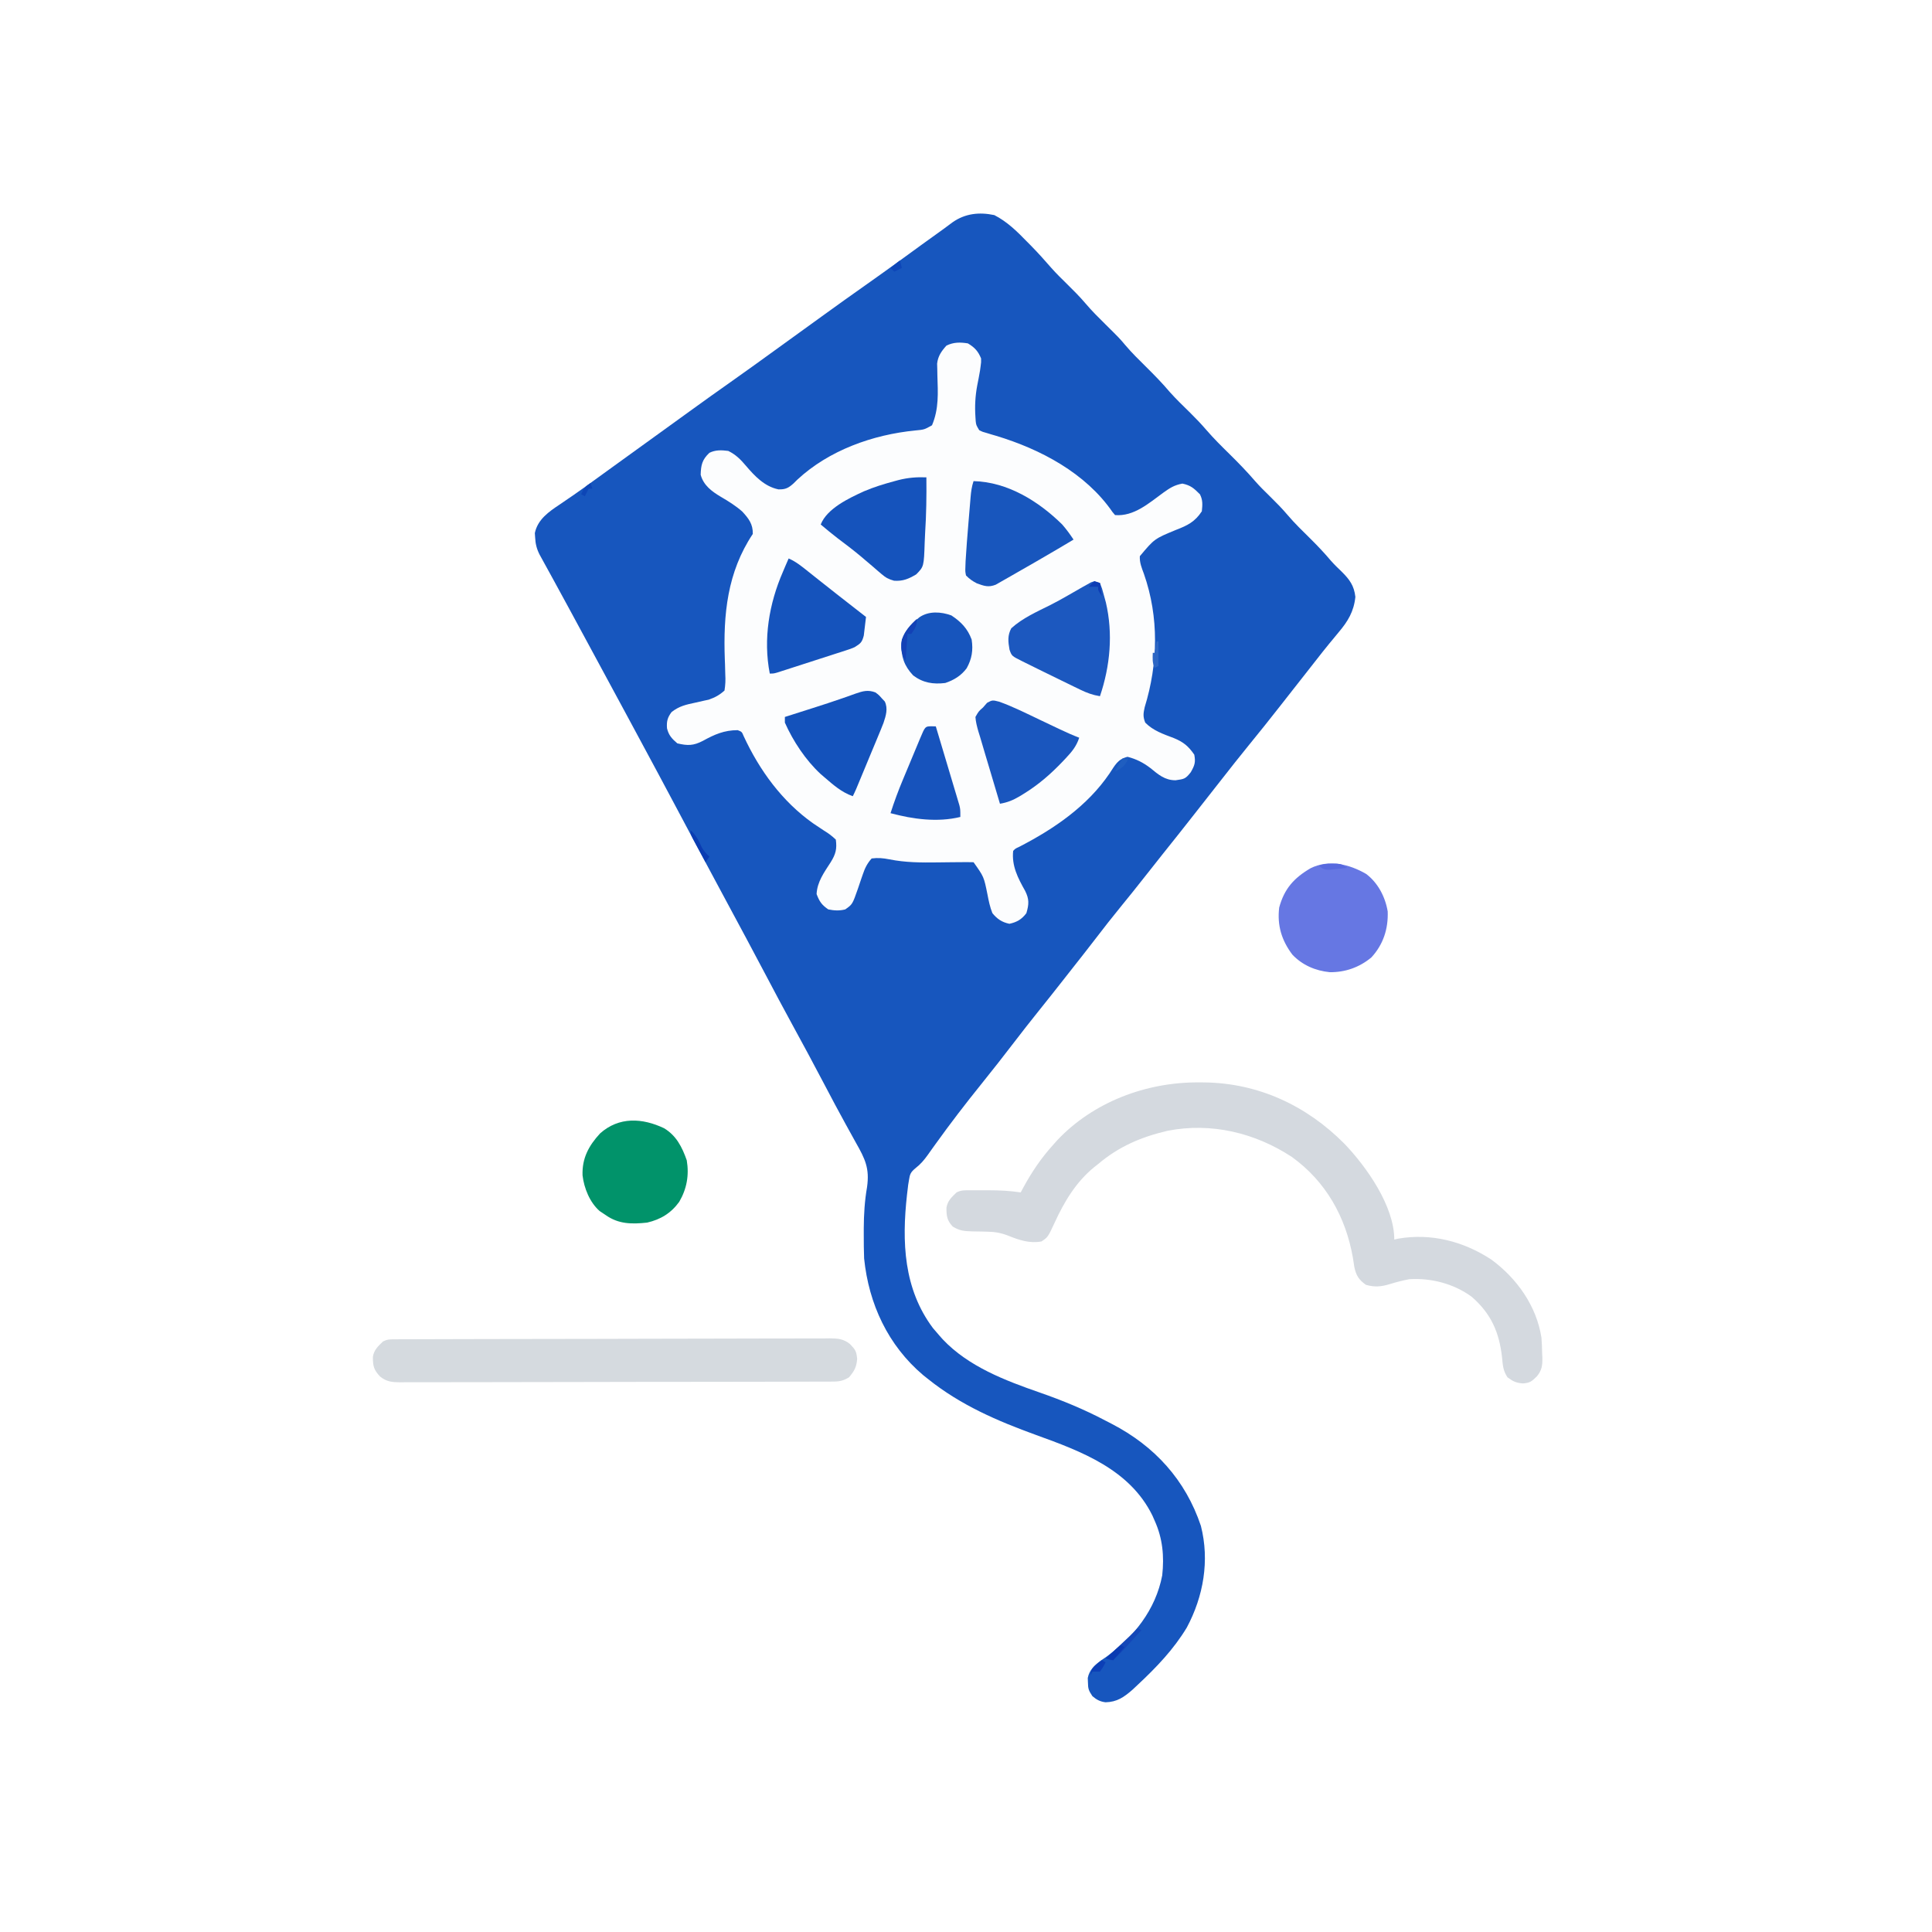
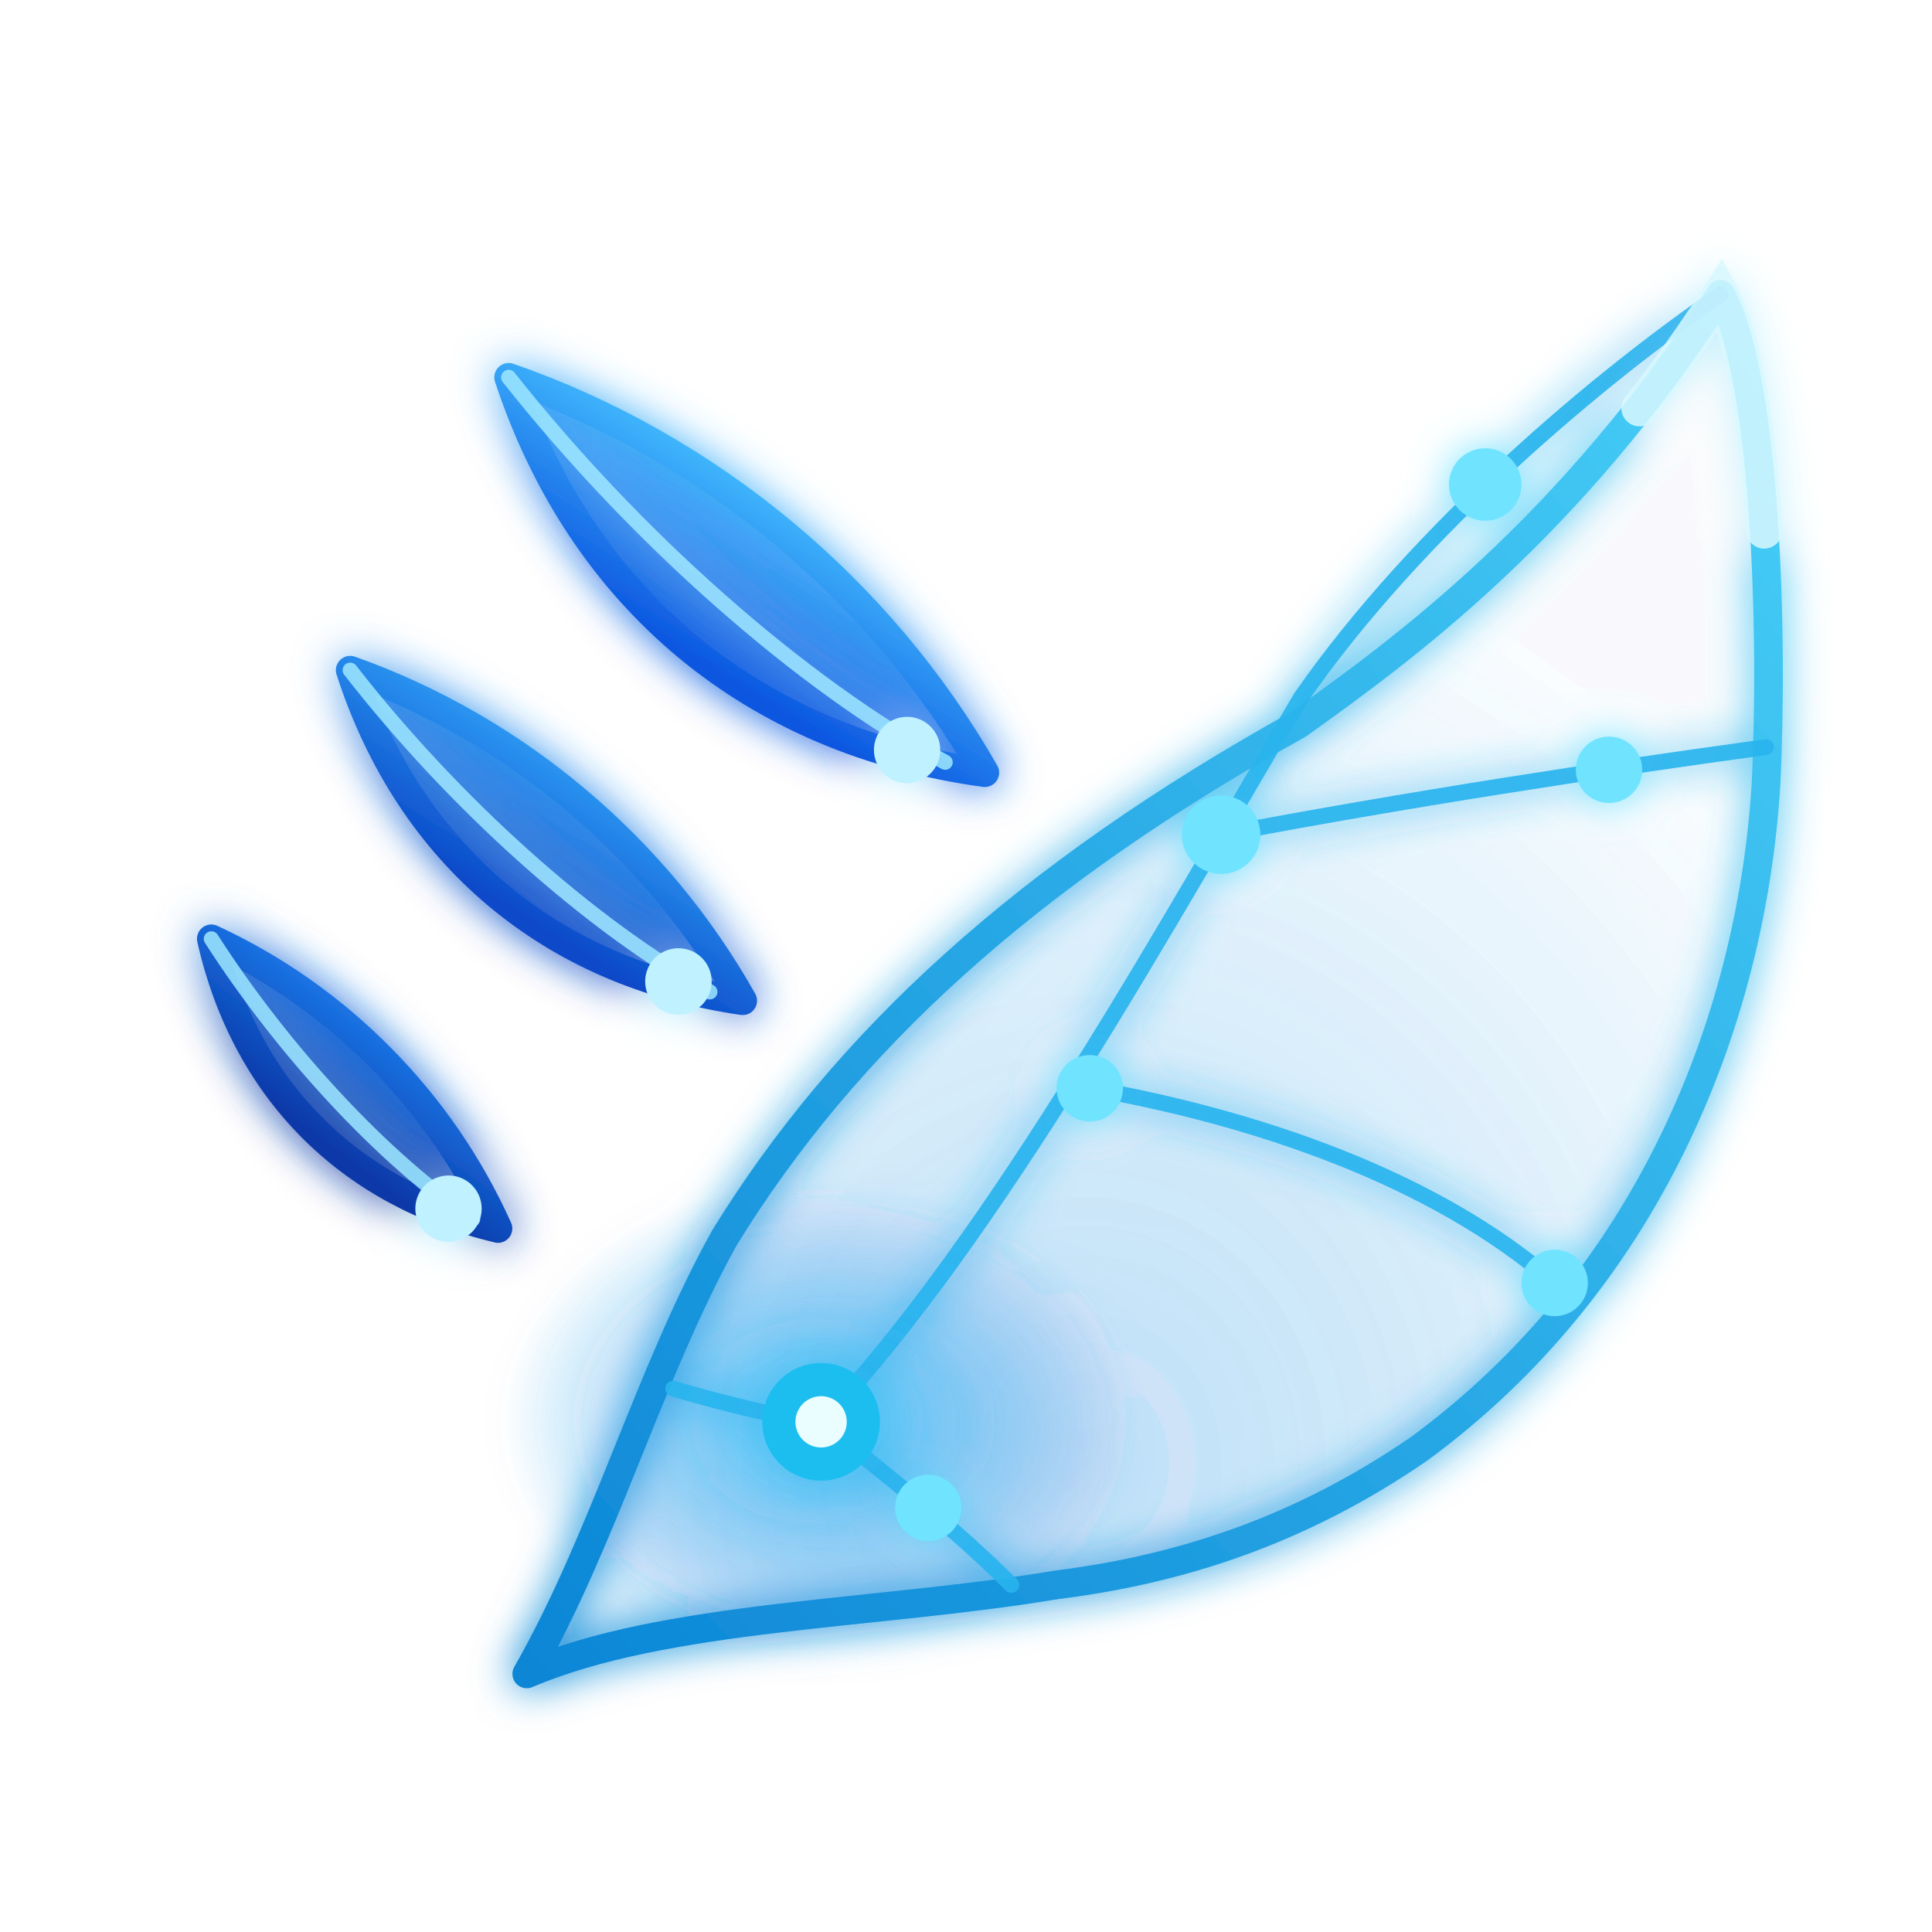
- <svg xmlns="http://www.w3.org/2000/svg" version="1.1" width="1024" height="1024">
-   <path d="M0 0 C6.703 3.414 11.937 8.524 17.125 13.875 C18.121 14.879 18.121 14.879 19.137 15.902 C23.017 19.844 26.696 23.915 30.312 28.098 C32.914 31.03 35.697 33.762 38.5 36.5 C41.93 39.888 45.323 43.252 48.438 46.938 C51.746 50.843 55.365 54.403 59 58 C66.357 65.281 66.357 65.281 69.438 68.938 C72.89 73.026 76.701 76.737 80.5 80.5 C84.865 84.823 89.106 89.147 93.066 93.848 C96.467 97.633 100.129 101.168 103.764 104.727 C106.772 107.691 109.651 110.704 112.406 113.906 C116.223 118.328 120.335 122.409 124.5 126.5 C129.32 131.234 133.959 136.021 138.365 141.143 C140.785 143.892 143.378 146.444 146 149 C149.245 152.201 152.43 155.391 155.375 158.875 C159.273 163.465 163.596 167.621 167.873 171.854 C171.554 175.51 175.071 179.232 178.414 183.203 C180.259 185.293 182.24 187.195 184.25 189.125 C188.354 193.206 190.721 196.493 191.375 202.375 C190.573 210.123 187.407 215.347 182.5 221.125 C181.417 222.438 180.335 223.752 179.254 225.066 C178.709 225.723 178.164 226.379 177.602 227.055 C175.162 230.017 172.799 233.037 170.438 236.062 C169.53 237.22 168.623 238.378 167.715 239.535 C167.267 240.106 166.82 240.678 166.359 241.266 C163.617 244.765 160.868 248.26 158.12 251.755 C155.85 254.643 153.582 257.534 151.32 260.43 C145.902 267.36 140.401 274.217 134.841 281.034 C129.934 287.059 125.125 293.158 120.343 299.282 C118.068 302.193 115.783 305.096 113.5 308 C110.759 311.487 108.02 314.974 105.285 318.465 C100.054 325.139 94.785 331.782 89.479 338.396 C86.145 342.555 82.845 346.739 79.562 350.938 C75.581 356.029 71.527 361.057 67.438 366.062 C62.674 371.898 58.027 377.805 53.457 383.793 C49.491 388.986 45.431 394.106 41.387 399.238 C40.016 400.98 38.648 402.724 37.281 404.469 C32.534 410.528 27.757 416.561 22.938 422.562 C18.801 427.716 14.73 432.913 10.714 438.161 C4.919 445.729 -0.959 453.235 -6.941 460.656 C-15.25 470.964 -23.306 481.444 -31.023 492.203 C-31.513 492.882 -32.003 493.562 -32.508 494.262 C-33.431 495.546 -34.349 496.835 -35.26 498.129 C-37.235 500.875 -39.06 503.046 -41.738 505.133 C-44.366 507.302 -44.754 508.314 -45.25 511.625 C-45.379 512.401 -45.508 513.177 -45.641 513.977 C-45.759 514.974 -45.878 515.972 -46 517 C-46.085 517.702 -46.169 518.403 -46.257 519.126 C-49.054 544.216 -48.11 569.1 -32.5 589.938 C-31.355 591.31 -30.19 592.666 -29 594 C-28.457 594.612 -27.915 595.225 -27.355 595.855 C-13.769 610.269 5.764 617.709 24.062 624.062 C36.188 628.29 47.642 632.993 59 639 C60.053 639.543 61.107 640.085 62.192 640.644 C84.998 652.445 101.356 670.434 109.5 694.75 C114.184 713.111 110.876 732.117 102.027 748.637 C95.021 760.26 85.874 769.773 76 779 C75.076 779.866 74.151 780.732 73.199 781.625 C68.699 785.544 65.073 788.085 58.977 788.246 C56.039 787.88 54.242 786.902 52 785 C49.968 781.953 49.684 781.106 49.625 777.625 C49.597 776.875 49.568 776.125 49.539 775.352 C50.368 771.123 53.084 768.703 56.41 766.148 C57.723 765.271 57.723 765.271 59.062 764.375 C73.97 753.767 85.49 739.244 89 721 C90.109 710.828 89.24 701.383 85 692 C84.599 691.09 84.198 690.18 83.785 689.242 C71.787 664.829 46.23 655.281 22.188 646.587 C1.705 639.171 -17.867 630.73 -35 617 C-35.884 616.297 -36.769 615.595 -37.68 614.871 C-56.303 599.12 -66.541 577.136 -69 553 C-69.162 548.832 -69.19 544.67 -69.188 540.5 C-69.188 539.343 -69.189 538.186 -69.189 536.995 C-69.144 529.567 -68.714 522.473 -67.438 515.148 C-66.057 505.212 -68.445 500.304 -73.375 491.625 C-74.051 490.407 -74.724 489.187 -75.396 487.966 C-76.464 486.025 -77.534 484.084 -78.61 482.147 C-82.525 475.093 -86.279 467.957 -90.034 460.818 C-95.732 449.988 -101.495 439.199 -107.388 428.474 C-111.969 420.111 -116.422 411.682 -120.875 403.25 C-127.946 389.861 -135.088 376.513 -142.28 363.189 C-150.767 347.45 -159.181 331.671 -167.562 315.875 C-174.424 302.944 -181.34 290.043 -188.294 277.162 C-190.631 272.83 -192.963 268.496 -195.294 264.161 C-201.97 251.754 -208.671 239.362 -215.387 226.977 C-217.019 223.964 -218.651 220.951 -220.281 217.938 C-220.824 216.934 -221.367 215.931 -221.927 214.898 C-223.008 212.9 -224.088 210.903 -225.169 208.905 C-227.916 203.832 -230.674 198.765 -233.449 193.707 C-234.003 192.696 -234.558 191.685 -235.129 190.643 C-236.186 188.716 -237.245 186.79 -238.307 184.865 C-238.778 184.006 -239.249 183.147 -239.734 182.262 C-240.149 181.509 -240.564 180.755 -240.991 179.979 C-242.563 176.895 -243.219 174.174 -243.375 170.75 C-243.424 170.023 -243.473 169.296 -243.523 168.547 C-242.04 161.331 -236.116 157.221 -230.312 153.375 C-228.786 152.331 -227.26 151.285 -225.734 150.238 C-224.951 149.705 -224.168 149.173 -223.361 148.624 C-219.548 146.002 -215.806 143.283 -212.062 140.562 C-210.553 139.47 -209.044 138.377 -207.535 137.285 C-206.412 136.471 -206.412 136.471 -205.266 135.641 C-201.514 132.924 -197.757 130.212 -194 127.5 C-192.5 126.417 -191 125.333 -189.5 124.25 C-186.5 122.083 -183.5 119.917 -180.5 117.75 C-179.757 117.214 -179.015 116.677 -178.25 116.125 C-176.751 115.042 -175.251 113.96 -173.752 112.877 C-169.988 110.159 -166.225 107.439 -162.465 104.715 C-154.476 98.93 -146.459 93.192 -138.392 87.517 C-130.971 82.289 -123.617 76.967 -116.266 71.641 C-111.765 68.382 -107.258 65.13 -102.752 61.877 C-98.988 59.159 -95.225 56.439 -91.465 53.715 C-83.476 47.93 -75.459 42.192 -67.392 36.517 C-62.257 32.9 -57.152 29.243 -52.062 25.562 C-51.322 25.027 -50.581 24.492 -49.818 23.941 C-45.943 21.138 -42.075 18.325 -38.215 15.5 C-34.459 12.754 -30.681 10.041 -26.884 7.351 C-25.295 6.211 -23.732 5.035 -22.176 3.852 C-15.457 -0.879 -8.008 -1.675 0 0 Z " fill="#1756BE" transform="translate(527,114)" />
-   <path d="M0 0 C3.598 2.144 5.443 4.153 7 8 C7.047 9.973 7.047 9.973 6.75 12.062 C6.643 12.85 6.536 13.638 6.426 14.449 C5.983 17.103 5.462 19.736 4.938 22.375 C3.895 27.973 3.621 33.32 4 39 C4.045 39.706 4.09 40.413 4.137 41.141 C4.383 43.278 4.383 43.278 6 46 C7.852 46.927 7.852 46.927 10.062 47.523 C10.873 47.772 11.684 48.02 12.519 48.276 C13.338 48.515 14.157 48.754 15 49 C38.372 56.049 62.346 68.641 76.629 89.363 C77.081 89.903 77.534 90.444 78 91 C88.003 91.82 95.944 84.679 103.652 79.07 C107.135 76.582 109.425 75.107 113.688 74.312 C118.117 75.232 119.816 76.816 123 80 C124.575 83.149 124.348 85.52 124 89 C120.288 94.619 116.415 96.505 110.25 98.875 C98.866 103.57 98.866 103.57 91.141 112.785 C90.925 116.176 92.156 119.056 93.312 122.188 C101.328 145.091 100.842 169.733 93.707 192.828 C92.966 196.153 92.745 197.844 94 201 C98.224 205.304 103.593 207.08 109.117 209.18 C114.206 211.253 116.871 213.448 120 218 C120.771 222.112 120.197 223.651 118.125 227.312 C115.297 230.889 114.652 230.907 110.062 231.562 C104.335 231.544 100.976 228.54 96.676 225.043 C92.887 222.15 89.235 220.32 84.625 219.125 C79.377 220.392 78.003 223.559 75.09 227.926 C63.295 245.276 45.763 257.236 27.414 266.723 C25.114 267.788 25.114 267.788 24 269 C23.159 276.905 26.502 283.368 30.312 290.125 C32.551 294.539 32.404 297.244 31 302 C28.594 305.216 25.968 306.798 22 307.625 C18.041 306.8 15.521 305.092 13 302 C11.69 298.77 11.032 295.478 10.375 292.062 C8.483 282.692 8.483 282.692 3 275 C0.546 274.936 -1.88 274.934 -4.332 274.973 C-5.869 274.985 -7.406 274.998 -8.943 275.01 C-11.361 275.034 -13.779 275.062 -16.196 275.096 C-24.838 275.21 -33.099 275.178 -41.618 273.472 C-44.935 272.815 -47.635 272.57 -51 273 C-53.339 275.59 -54.579 278.122 -55.684 281.406 C-55.972 282.233 -56.26 283.059 -56.557 283.91 C-57.143 285.636 -57.727 287.362 -58.307 289.09 C-61.192 297.329 -61.192 297.329 -65 300 C-68.086 300.8 -70.886 300.633 -74 300 C-77.496 297.596 -78.689 295.818 -80.188 291.875 C-79.872 285.358 -76.165 280.375 -72.707 274.984 C-70.073 270.763 -69.322 267.948 -70 263 C-72.115 261.01 -73.815 259.723 -76.25 258.25 C-77.545 257.397 -78.835 256.538 -80.121 255.672 C-80.773 255.234 -81.425 254.797 -82.097 254.346 C-98.482 242.758 -110.454 226.248 -118.809 208.23 C-119.799 205.86 -119.799 205.86 -122 205 C-129.138 205 -134.277 207.262 -140.419 210.648 C-145.532 213.304 -148.553 213.275 -154 212 C-156.871 209.547 -158.587 207.734 -159.477 204 C-159.739 200.359 -159.239 198.317 -157.051 195.414 C-153.078 192.27 -149.448 191.479 -144.562 190.438 C-142.895 190.072 -141.229 189.696 -139.566 189.309 C-138.834 189.152 -138.101 188.995 -137.346 188.834 C-133.952 187.627 -131.702 186.423 -129 184 C-128.513 180.854 -128.409 178.499 -128.59 175.379 C-128.636 173.631 -128.682 171.883 -128.729 170.135 C-128.764 169.224 -128.799 168.313 -128.835 167.375 C-129.697 143.679 -127.544 121.315 -114 101 C-113.879 95.794 -116.195 92.811 -119.566 89.145 C-123.063 86.064 -126.914 83.662 -130.936 81.321 C-135.697 78.486 -140.142 75.244 -141.629 69.621 C-141.474 64.52 -140.896 61.667 -137 58 C-133.778 56.389 -130.494 56.548 -127 57 C-123.014 58.952 -120.509 61.48 -117.688 64.812 C-112.972 70.346 -107.805 75.841 -100.438 77.375 C-96.741 77.495 -95.085 76.652 -92.375 74.188 C-91.724 73.542 -91.073 72.896 -90.402 72.23 C-73.581 56.613 -50.38 48.388 -27.917 46.163 C-23.11 45.711 -23.11 45.711 -19.02 43.41 C-15.311 34.643 -15.879 26.291 -16.166 16.936 C-16.185 15.86 -16.203 14.784 -16.223 13.676 C-16.265 12.22 -16.265 12.22 -16.309 10.736 C-15.856 6.72 -14.03 4.149 -11.375 1.188 C-7.646 -0.677 -4.081 -0.663 0 0 Z " fill="#FCFDFE" transform="translate(513,182)" />
-   <path d="M0 0 C1.636 0.008 1.636 0.008 3.304 0.017 C31.868 0.444 57.251 12.315 77.281 32.479 C89.042 44.736 103.75 65.557 103.75 83.312 C104.413 83.154 105.075 82.995 105.758 82.832 C123.268 79.792 140.413 84.227 155.176 93.902 C168.728 103.85 179.147 118.481 181.75 135.312 C181.983 138.126 182.071 140.928 182.125 143.75 C182.162 144.488 182.2 145.226 182.238 145.986 C182.304 150.071 181.973 152.559 179.352 155.785 C176.525 158.531 175.781 159.221 171.938 159.562 C168.33 159.28 166.622 158.467 163.75 156.312 C161.398 152.785 161.249 149.901 160.875 145.812 C159.387 132.442 155.033 122.485 144.688 113.562 C135.253 106.686 123.338 103.608 111.75 104.312 C108.222 104.969 104.769 105.859 101.342 106.926 C96.761 108.31 93.378 108.612 88.75 107.312 C84.988 104.673 83.533 102.364 82.598 97.977 C82.322 96.299 82.061 94.619 81.812 92.938 C78.019 71.326 67.518 52.526 49.438 39.5 C29.922 26.718 6.849 21.159 -16.289 25.625 C-30.244 28.865 -42.303 33.981 -53.25 43.312 C-54.358 44.186 -54.358 44.186 -55.488 45.078 C-64.974 52.876 -71.183 63.255 -76.25 74.312 C-79.85 82.046 -79.85 82.046 -83.25 84.312 C-89.565 85.444 -94.953 83.627 -100.77 81.285 C-104.535 79.809 -107.797 79.194 -111.84 79.137 C-112.707 79.113 -113.574 79.089 -114.467 79.064 C-116.276 79.022 -118.086 78.99 -119.896 78.971 C-124.165 78.834 -126.629 78.701 -130.316 76.395 C-133.298 73.184 -133.641 70.812 -133.609 66.418 C-132.974 62.697 -130.91 60.909 -128.25 58.312 C-125.712 57.044 -123.924 57.183 -121.086 57.18 C-119.526 57.178 -119.526 57.178 -117.934 57.176 C-116.296 57.182 -116.296 57.182 -114.625 57.188 C-113.022 57.182 -113.022 57.182 -111.387 57.176 C-105.579 57.183 -99.993 57.437 -94.25 58.312 C-93.777 57.429 -93.304 56.546 -92.816 55.637 C-88.359 47.48 -83.502 40.247 -77.25 33.312 C-76.502 32.471 -75.755 31.629 -74.984 30.762 C-55.809 10.349 -27.68 -0.152 0 0 Z " fill="#D4D9DF" transform="translate(635.25,573.6875)" />
-   <path d="M0 0 C0.843 -0.005 1.687 -0.01 2.555 -0.015 C3.487 -0.016 4.419 -0.016 5.379 -0.017 C6.364 -0.021 7.35 -0.026 8.366 -0.03 C11.69 -0.044 15.014 -0.05 18.338 -0.056 C20.713 -0.064 23.087 -0.072 25.462 -0.081 C32.604 -0.105 39.746 -0.12 46.888 -0.133 C48.905 -0.136 50.922 -0.14 52.939 -0.144 C65.46 -0.17 77.982 -0.192 90.503 -0.204 C93.404 -0.207 96.305 -0.21 99.206 -0.213 C99.927 -0.214 100.648 -0.215 101.391 -0.215 C113.072 -0.228 124.753 -0.261 136.434 -0.303 C148.423 -0.345 160.412 -0.369 172.402 -0.374 C179.135 -0.378 185.868 -0.389 192.601 -0.422 C198.934 -0.452 205.267 -0.459 211.6 -0.447 C213.926 -0.447 216.252 -0.455 218.578 -0.472 C221.751 -0.495 224.923 -0.487 228.096 -0.471 C229.019 -0.485 229.941 -0.499 230.892 -0.513 C235.232 -0.459 238.1 -0.23 241.547 2.55 C244.397 5.567 244.91 6.288 245.304 10.387 C244.935 14.818 243.823 16.755 240.991 20.137 C238.164 21.873 236.049 22.388 232.752 22.397 C231.486 22.408 231.486 22.408 230.195 22.418 C229.273 22.416 228.351 22.414 227.401 22.411 C226.418 22.416 225.435 22.422 224.422 22.427 C221.117 22.442 217.813 22.443 214.509 22.443 C212.144 22.451 209.779 22.459 207.414 22.469 C200.982 22.491 194.55 22.499 188.118 22.504 C184.102 22.508 180.086 22.514 176.07 22.521 C164.948 22.541 153.827 22.557 142.706 22.56 C141.639 22.561 141.639 22.561 140.55 22.561 C139.107 22.561 137.665 22.562 136.223 22.562 C135.507 22.562 134.791 22.562 134.053 22.563 C133.336 22.563 132.619 22.563 131.88 22.563 C120.261 22.567 108.642 22.594 97.023 22.631 C85.092 22.669 73.161 22.688 61.23 22.689 C54.532 22.689 47.834 22.698 41.136 22.727 C34.837 22.753 28.538 22.755 22.239 22.739 C19.926 22.737 17.613 22.744 15.3 22.76 C12.145 22.78 8.991 22.77 5.835 22.752 C4.459 22.772 4.459 22.772 3.055 22.792 C-1.273 22.735 -4.124 22.495 -7.561 19.724 C-10.891 16.204 -11.404 14.124 -11.368 9.242 C-10.733 5.521 -8.669 3.734 -6.009 1.137 C-3.744 0.005 -2.514 0.008 0 0 Z " fill="#D5DADF" transform="translate(209.0087,709.863)" />
-   <path d="M0 0 C6.308 4.696 10.205 12.248 11.473 19.914 C11.817 29.123 9.111 37.467 2.809 44.285 C-3.524 49.547 -11.071 52.197 -19.211 52.102 C-26.868 51.34 -33.738 48.374 -39.039 42.82 C-44.755 35.252 -47.183 27.297 -46.039 17.82 C-43.327 7.867 -38.237 2.183 -29.441 -2.98 C-19.779 -7.804 -8.966 -5.187 0 0 Z " fill="#6677E3" transform="translate(724.0391,463.1797)" />
-   <path d="M0 0 C6.467 3.904 9.531 9.958 12 17 C13.312 24.884 12.03 32.1 8 39 C3.676 44.975 -1.838 48.358 -9 50 C-17.148 50.889 -24.183 50.838 -31 46 C-32.578 44.948 -32.578 44.948 -34.188 43.875 C-39.407 39.298 -42.445 31.759 -43.238 24.957 C-43.551 15.918 -39.998 9.283 -33.938 2.727 C-23.895 -6.222 -11.547 -5.491 0 0 Z " fill="#01936A" transform="translate(352,598)" />
-   <path d="M0 0 C1.133 2.914 1.133 2.914 2.125 6.625 C2.458 7.834 2.79 9.043 3.133 10.289 C7.001 26.844 5.42 43.992 0 60 C-3.826 59.386 -6.915 58.249 -10.395 56.559 C-11.941 55.812 -11.941 55.812 -13.52 55.05 C-14.606 54.518 -15.693 53.986 -16.812 53.438 C-17.924 52.898 -19.035 52.359 -20.18 51.803 C-23.457 50.21 -26.729 48.607 -30 47 C-30.896 46.56 -31.793 46.12 -32.716 45.667 C-34.98 44.553 -37.241 43.435 -39.5 42.312 C-40.157 41.986 -40.814 41.66 -41.491 41.324 C-46.76 38.68 -46.76 38.68 -47.941 35.332 C-48.685 31.117 -49.056 27.808 -47 24 C-41.066 18.596 -33.411 15.235 -26.29 11.674 C-23.156 10.08 -20.106 8.393 -17.059 6.641 C-16.15 6.12 -15.242 5.6 -14.306 5.063 C-12.59 4.08 -10.874 3.096 -9.159 2.111 C-8.389 1.684 -7.618 1.256 -6.824 0.816 C-6.155 0.439 -5.485 0.062 -4.796 -0.326 C-3 -1 -3 -1 0 0 Z " fill="#1C58BF" transform="translate(583,309)" />
-   <path d="M0 0 C18.034 0.448 34.446 10.637 47 23 C49.244 25.59 51.108 28.135 53 31 C47.36 34.381 41.688 37.702 36 41 C34.886 41.647 33.773 42.295 32.625 42.962 C29.615 44.708 26.594 46.435 23.566 48.153 C22.358 48.841 21.152 49.535 19.949 50.234 C18.24 51.226 16.518 52.197 14.797 53.168 C13.8 53.738 12.803 54.308 11.776 54.895 C7.865 56.452 5.579 55.568 1.762 54.195 C-0.552 53.001 -2.179 51.869 -4 50 C-4.411 47.939 -4.411 47.939 -4.32 45.461 C-4.287 44.484 -4.253 43.506 -4.219 42.5 C-3.811 35.977 -3.334 29.465 -2.773 22.954 C-2.561 20.478 -2.357 18.001 -2.154 15.523 C-2.021 13.943 -1.888 12.362 -1.754 10.781 C-1.693 10.044 -1.633 9.306 -1.571 8.547 C-1.306 5.52 -0.965 2.895 0 0 Z " fill="#1856BD" transform="translate(516,255)" />
-   <path d="M0 0 C0.117 9.913 -0.04 19.787 -0.677 29.68 C-0.768 31.24 -0.838 32.801 -0.888 34.363 C-1.319 47.284 -1.319 47.284 -5.38 51.43 C-9.438 53.817 -12.365 55.109 -17.118 54.793 C-20.068 53.981 -21.559 53.172 -23.848 51.191 C-24.529 50.614 -25.211 50.036 -25.913 49.441 C-26.622 48.821 -27.332 48.201 -28.062 47.562 C-29.569 46.282 -31.077 45.003 -32.586 43.727 C-33.329 43.094 -34.073 42.461 -34.839 41.81 C-38.841 38.459 -43.006 35.331 -47.168 32.184 C-50.18 29.861 -53.092 27.451 -56 25 C-52.677 16.49 -40.966 11.008 -33.077 7.399 C-27.868 5.172 -22.527 3.539 -17.062 2.062 C-16.282 1.851 -15.501 1.639 -14.697 1.421 C-9.672 0.161 -5.177 -0.194 0 0 Z " fill="#1553BC" transform="translate(491,253)" />
-   <path d="M0 0 C3.92 1.692 7.072 4.288 10.375 6.938 C11.626 7.931 12.878 8.925 14.129 9.918 C14.768 10.428 15.408 10.937 16.067 11.462 C19.138 13.905 22.225 16.327 25.312 18.75 C25.892 19.205 26.471 19.661 27.068 20.13 C31.7 23.769 36.345 27.391 41 31 C40.772 33.107 40.517 35.21 40.25 37.312 C40.111 38.484 39.972 39.656 39.828 40.863 C38.856 44.546 38.126 45.022 35 47 C32.9 47.892 32.9 47.892 30.63 48.626 C29.349 49.046 29.349 49.046 28.042 49.474 C27.128 49.765 26.215 50.056 25.273 50.355 C24.329 50.662 23.385 50.968 22.413 51.284 C20.422 51.929 18.43 52.57 16.437 53.208 C13.377 54.187 10.321 55.177 7.266 56.17 C5.331 56.795 3.396 57.419 1.461 58.043 C0.543 58.34 -0.374 58.637 -1.32 58.942 C-2.168 59.213 -3.016 59.484 -3.889 59.762 C-4.637 60.002 -5.384 60.242 -6.154 60.489 C-8 61 -8 61 -10 61 C-13.565 42.742 -10.368 23.857 -3 7 C-2.674 6.223 -2.348 5.445 -2.012 4.645 C-1.357 3.09 -0.682 1.543 0 0 Z " fill="#1553BC" transform="translate(418,296)" />
-   <path d="M0 0 C1.836 1.383 1.836 1.383 3.375 3.125 C4.16 3.964 4.16 3.964 4.961 4.82 C6.736 8.543 5.553 12.345 4.292 16.117 C3.381 18.478 2.42 20.812 1.438 23.145 C0.91 24.421 0.91 24.421 0.373 25.723 C-0.744 28.423 -1.872 31.118 -3 33.812 C-3.759 35.642 -4.516 37.472 -5.273 39.303 C-6.656 42.638 -8.04 45.973 -9.434 49.304 C-9.713 49.971 -9.992 50.639 -10.279 51.326 C-10.814 52.568 -11.395 53.79 -12 55 C-17.989 52.894 -22.235 49.092 -27 45 C-28.027 44.12 -28.027 44.12 -29.074 43.223 C-36.966 35.907 -43.647 25.833 -48 16 C-48 15.01 -48 14.02 -48 13 C-47.337 12.789 -46.674 12.578 -45.991 12.361 C-44.001 11.727 -42.012 11.093 -40.022 10.459 C-37.747 9.733 -35.472 9.009 -33.196 8.285 C-27.947 6.611 -22.709 4.919 -17.508 3.098 C-16.696 2.816 -15.885 2.533 -15.048 2.243 C-13.553 1.719 -12.061 1.185 -10.573 0.64 C-6.688 -0.715 -3.916 -1.491 0 0 Z " fill="#1452BB" transform="translate(464,367)" />
-   <path d="M0 0 C7.413 2.676 14.484 6.238 21.59 9.629 C23.76 10.66 25.93 11.689 28.102 12.717 C29.444 13.352 30.785 13.99 32.125 14.63 C35.49 16.229 38.863 17.729 42.34 19.066 C40.91 23.536 38.452 26.531 35.277 29.879 C34.782 30.406 34.287 30.933 33.776 31.476 C27.259 38.336 20.683 44.072 12.59 49.004 C11.951 49.394 11.313 49.784 10.655 50.186 C7.202 52.217 4.267 53.399 0.34 54.066 C-1.62 47.617 -3.541 41.157 -5.434 34.688 C-6.083 32.488 -6.741 30.291 -7.408 28.097 C-8.365 24.943 -9.289 21.782 -10.207 18.617 C-10.512 17.637 -10.817 16.656 -11.131 15.646 C-11.859 13.077 -12.474 10.73 -12.66 8.066 C-10.95 5.063 -10.95 5.063 -8.66 3.066 C-7.938 2.241 -7.216 1.416 -6.473 0.566 C-3.66 -0.934 -3.66 -0.934 0 0 Z " fill="#1A56BE" transform="translate(529.6602,371.9336)" />
-   <path d="M0 0 C5.112 3.369 8.632 7.015 10.75 12.812 C11.606 18.429 10.867 23.057 8.094 28.02 C5.15 31.948 1.354 34.278 -3.25 35.812 C-9.692 36.588 -14.988 35.745 -20.25 31.812 C-25.016 26.715 -26.654 21.913 -26.523 14.895 C-25.704 8.655 -21.52 4.797 -16.934 0.977 C-11.975 -2.452 -5.421 -1.981 0 0 Z " fill="#1755BD" transform="translate(504.25,326.1875)" />
-   <path d="M0 0 C1.207 0.031 1.207 0.031 2.438 0.062 C4.297 6.253 6.147 12.447 7.992 18.642 C8.62 20.749 9.251 22.856 9.883 24.962 C10.792 27.989 11.694 31.018 12.594 34.047 C12.878 34.989 13.162 35.93 13.455 36.901 C13.716 37.781 13.976 38.662 14.244 39.569 C14.475 40.342 14.706 41.115 14.944 41.911 C15.438 44.062 15.438 44.062 15.438 48.062 C3.371 51.025 -9.76 49.25 -21.562 46.062 C-19.635 40.038 -17.47 34.176 -15.023 28.344 C-14.697 27.56 -14.371 26.776 -14.035 25.968 C-13.352 24.331 -12.668 22.694 -11.982 21.058 C-10.929 18.543 -9.882 16.025 -8.836 13.508 C-8.17 11.911 -7.503 10.315 -6.836 8.719 C-6.366 7.588 -6.366 7.588 -5.886 6.434 C-3.216 0.078 -3.216 0.078 0 0 Z " fill="#1753BC" transform="translate(493.5625,384.9375)" />
-   <path d="M0 0 C0.66 0.33 1.32 0.66 2 1 C0.087 3.108 -1.83 5.211 -3.75 7.312 C-4.289 7.907 -4.828 8.502 -5.383 9.115 C-11.099 15.354 -11.099 15.354 -14 17 C-14.99 16.67 -15.98 16.34 -17 16 C-16.108 15.18 -15.216 14.36 -14.297 13.516 C-13.115 12.427 -11.932 11.339 -10.75 10.25 C-9.87 9.442 -9.87 9.442 -8.973 8.617 C-5.918 5.803 -2.909 2.966 0 0 Z " fill="#1347B8" transform="translate(603,863)" />
-   <path d="M0 0 C0 3.599 -0.958 5.095 -3 8 C-3.66 8 -4.32 8 -5 8 C-5.33 12.62 -5.66 17.24 -6 22 C-8.482 18.277 -8.65 15.315 -8 11 C-6.277 6.595 -3.515 3.138 0 0 Z " fill="#1342B6" transform="translate(486,328)" />
-   <path d="M0 0 C2.959 2.69 4.304 5.468 5.938 9.062 C7.053 11.096 8.292 12.447 10 14 C9.01 15.485 9.01 15.485 8 17 C6.662 14.544 5.329 12.086 4 9.625 C3.618 8.926 3.237 8.228 2.844 7.508 C0 2.227 0 2.227 0 0 Z " fill="#0A3CB2" transform="translate(366,440)" />
-   <path d="M0 0 C0.875 -0.014 1.751 -0.028 2.652 -0.043 C5.062 0.188 5.062 0.188 8.062 2.188 C6.127 2.41 4.189 2.615 2.25 2.812 C0.632 2.987 0.632 2.987 -1.02 3.164 C-3.938 3.188 -3.938 3.188 -6.938 1.188 C-4.474 -0.044 -2.748 0.02 0 0 Z " fill="#5769DF" transform="translate(705.9375,457.8125)" />
-   <path d="M0 0 C0.33 0 0.66 0 1 0 C1 4.29 1 8.58 1 13 C0.01 13.495 0.01 13.495 -1 14 C-2.354 11.291 -2.065 8.991 -2 6 C-1.67 6 -1.34 6 -1 6 C-0.67 4.02 -0.34 2.04 0 0 Z " fill="#2D66C4" transform="translate(613,340)" />
-   <path d="M0 0 C0.66 0.33 1.32 0.66 2 1 C0.75 3.5 0.75 3.5 -1 6 C-2.32 6 -3.64 6 -5 6 C-5.33 6.66 -5.66 7.32 -6 8 C-5.651 4.745 -4.979 3.981 -2.438 1.75 C-1.633 1.173 -0.829 0.595 0 0 Z " fill="#0C3FB6" transform="translate(584,880)" />
-   <path d="M0 0 C0.66 0.33 1.32 0.66 2 1 C0.02 3.31 -1.96 5.62 -4 8 C-5.32 7.67 -6.64 7.34 -8 7 C-5.36 4.69 -2.72 2.38 0 0 Z " fill="#0A3BB2" transform="translate(594,872)" />
-   <path d="M0 0 C0.99 0 1.98 0 3 0 C1.547 3.829 -0.429 5.121 -4 7 C-2.796 4.506 -1.546 2.319 0 0 Z " fill="#1F5EC0" transform="translate(595,402)" />
-   <path d="M0 0 C0.99 0.33 1.98 0.66 3 1 C3.33 3.31 3.66 5.62 4 8 C2 5 2 5 2 3 C0.35 3 -1.3 3 -3 3 C-2.01 2.01 -1.02 1.02 0 0 Z " fill="#0D3DB5" transform="translate(580,308)" />
-   <path d="M0 0 C0.33 0.99 0.66 1.98 1 3 C0.34 3 -0.32 3 -1 3 C-1.66 4.32 -2.32 5.64 -3 7 C-3.66 6.67 -4.32 6.34 -5 6 C-3.63 2.839 -3.011 2.007 0 0 Z " fill="#0D46B6" transform="translate(313,256)" />
-   <path d="M0 0 C0.33 1.32 0.66 2.64 1 4 C-0.98 4.99 -0.98 4.99 -3 6 C-3.66 5.34 -4.32 4.68 -5 4 C-3.35 2.68 -1.7 1.36 0 0 Z " fill="#0D46B8" transform="translate(477,138)" />
+ <svg xmlns="http://www.w3.org/2000/svg" viewBox="0 0 128 128" width="128" height="128" role="img" aria-labelledby="title desc">
+   <defs>
+     <linearGradient id="leafTop" x1="0%" y1="0%" x2="60%" y2="100%">
+       <stop offset="0%" stop-color="#45C0FF" />
+       <stop offset="100%" stop-color="#0C56E0" />
+     </linearGradient>
+     <linearGradient id="leafMid" x1="0%" y1="0%" x2="60%" y2="100%">
+       <stop offset="0%" stop-color="#2E9CF5" />
+       <stop offset="100%" stop-color="#0A49C8" />
+     </linearGradient>
+     <linearGradient id="leafLow" x1="0%" y1="0%" x2="60%" y2="100%">
+       <stop offset="0%" stop-color="#1C78E8" />
+       <stop offset="100%" stop-color="#0838A8" />
+     </linearGradient>
+     <linearGradient id="lobeEdge" x1="100%" y1="0%" x2="0%" y2="100%">
+       <stop offset="0%" stop-color="#48CFF7" />
+       <stop offset="100%" stop-color="#0C86D6" />
+     </linearGradient>
+     <radialGradient id="lobeFill" cx="45%" cy="85%" r="70%">
+       <stop offset="0%" stop-color="#1E86E0" stop-opacity="0.14" />
+       <stop offset="100%" stop-color="#1E86E0" stop-opacity="0.01" />
+     </radialGradient>
+     <radialGradient id="hubBloom">
+       <stop offset="0%" stop-color="#4FD8FF" stop-opacity="0.6" />
+       <stop offset="55%" stop-color="#2AA6F0" stop-opacity="0.2" />
+       <stop offset="100%" stop-color="#1E86E0" stop-opacity="0" />
+     </radialGradient>
+     <filter id="markGlow" x="-30%" y="-30%" width="160%" height="160%">
+       <feGaussianBlur stdDeviation="1.4" result="blur" />
+       <feMerge>
+         <feMergeNode in="blur" />
+         <feMergeNode in="SourceGraphic" />
+       </feMerge>
+     </filter>
+   </defs>
+   <g transform="translate(-4 2)">
+     <animateTransform attributeName="transform" type="translate" values="0 0;0 -1.6;0 0" dur="3.4s" repeatCount="indefinite" additive="sum" />
+     <g>
+       <animateTransform attributeName="transform" type="rotate" values="0 58.4 92.2;1.1 58.4 92.2;0 58.4 92.2;-0.8 58.4 92.2;0 58.4 92.2" dur="3.4s" repeatCount="indefinite" />
+       <g filter="url(#markGlow)">
+         <g>
+           <g transform="translate(37.7 23) rotate(39.7) scale(0.82)">
+             <animate attributeName="opacity" values="0.88;1;0.88" dur="3.6s" repeatCount="indefinite" />
+             <animateTransform attributeName="transform" type="translate" values="0 0;-0.8 -0.8;0 0" dur="3.6s" repeatCount="indefinite" additive="sum" />
+             <path d="M0 0 C 16 10 34 10 50 0 C 34 -6 16 -6 0 0 Z" fill="url(#leafTop)" fill-opacity="0.72" stroke="url(#leafTop)" stroke-width="2.32" stroke-linejoin="round" />
+             <path d="M0 0 C 16 3.4 34 4 47 1.4" fill="none" stroke="#9FE8FF" stroke-width="1.22" stroke-linecap="round" opacity="0.85" />
+             <circle cx="44" cy="2.6" r="2.68" fill="#BFF1FF" />
+           </g>
+           <g transform="translate(27.2 42.4) rotate(40.1) scale(0.68)">
+             <animate attributeName="opacity" values="0.88;1;0.88" dur="3.6s" begin="-1.2s" repeatCount="indefinite" />
+             <animateTransform attributeName="transform" type="translate" values="0 0;-0.8 -0.8;0 0" dur="3.6s" begin="-1.2s" repeatCount="indefinite" additive="sum" />
+             <path d="M0 0 C 16 10 34 10 50 0 C 34 -6 16 -6 0 0 Z" fill="url(#leafMid)" fill-opacity="0.72" stroke="url(#leafMid)" stroke-width="2.79" stroke-linejoin="round" />
+             <path d="M0 0 C 16 3.4 34 4 47 1.4" fill="none" stroke="#9FE8FF" stroke-width="1.47" stroke-linecap="round" opacity="0.85" />
+             <circle cx="44" cy="2.6" r="3.24" fill="#BFF1FF" />
+           </g>
+           <g transform="translate(18 60.2) rotate(45.3) scale(0.54)">
+             <animate attributeName="opacity" values="0.88;1;0.88" dur="3.6s" begin="-2.4s" repeatCount="indefinite" />
+             <animateTransform attributeName="transform" type="translate" values="0 0;-0.8 -0.8;0 0" dur="3.6s" begin="-2.4s" repeatCount="indefinite" additive="sum" />
+             <path d="M0 0 C 16 10 34 10 50 0 C 34 -6 16 -6 0 0 Z" fill="url(#leafLow)" fill-opacity="0.72" stroke="url(#leafLow)" stroke-width="3.52" stroke-linejoin="round" />
+             <path d="M0 0 C 16 3.4 34 4 47 1.4" fill="none" stroke="#9FE8FF" stroke-width="1.85" stroke-linecap="round" opacity="0.85" />
+             <circle cx="44" cy="2.6" r="4.07" fill="#BFF1FF" />
+           </g>
+         </g>
+         <ellipse cx="58.4" cy="92.2" rx="21" ry="16" fill="url(#hubBloom)">
+           <animate attributeName="rx" values="19;22;19" dur="3.2s" repeatCount="indefinite" />
+           <animate attributeName="opacity" values="0.85;1;0.85" dur="3.2s" repeatCount="indefinite" />
+         </ellipse>
+         <path d="M118 17.5 C 121 23 121.5 40 121 50 C 120 66 113 83 98 94 C 90 99.5 82 102 74 103 C 62 105 48 105 38.9 108.9 C 44 100 47 89 52 80 C 60 67 72 56 90 46 C 97 41 108 33 118 17.5 Z" fill="url(#lobeFill)" />
+         <path d="M118 17.5 C 121 23 121.5 40 121 50 C 120 66 113 83 98 94 C 90 99.5 82 102 74 103 C 62 105 48 105 38.9 108.9 C 44 100 47 89 52 80 C 60 67 72 56 90 46 C 97 41 108 33 118 17.5 Z" fill="none" stroke="url(#lobeEdge)" stroke-width="1.9" stroke-linejoin="round" />
+         <g fill="none" stroke="#28B4EE" stroke-width="1.05" stroke-linecap="round" opacity="0.9">
+           <path d="M58.4 92.2 C 70 80 82 58 90.2 44.2 C 98 33 110 23 118 17.5" />
+           <path d="M84.9 53.3 C 97 51 110 49 121 47.5" />
+           <path d="M76.2 70.1 C 87 72 99 76 107 83" />
+           <path d="M58.4 92.2 C 63 96 67 99 71 103" />
+           <path d="M58.4 92.2 C 56 92 52 91 48.6 90" />
+         </g>
+         <g fill="#6FE3FF">
+           <circle cx="84.9" cy="53.3" r="2.6">
+             <animate attributeName="opacity" values="0.62;1;0.62" dur="3.2s" repeatCount="indefinite" />
+           </circle>
+           <circle cx="102.4" cy="30.1" r="2.4">
+             <animate attributeName="opacity" values="0.62;1;0.62" dur="3.2s" begin="-1.6s" repeatCount="indefinite" />
+           </circle>
+           <circle cx="76.2" cy="70.1" r="2.2">
+             <animate attributeName="opacity" values="0.62;1;0.62" dur="3.2s" begin="-1.1s" repeatCount="indefinite" />
+           </circle>
+           <circle cx="110.6" cy="49" r="2.2">
+             <animate attributeName="opacity" values="0.62;1;0.62" dur="3.2s" begin="-1.9s" repeatCount="indefinite" />
+           </circle>
+           <circle cx="107" cy="83" r="2.2">
+             <animate attributeName="opacity" values="0.62;1;0.62" dur="3.2s" begin="-2.6s" repeatCount="indefinite" />
+           </circle>
+           <circle cx="65.5" cy="97.9" r="2.2">
+             <animate attributeName="opacity" values="0.62;1;0.62" dur="3.2s" begin="-0.6s" repeatCount="indefinite" />
+           </circle>
+         </g>
+         <g fill="#CFF6FF">
+           <circle r="1.5">
+             <animateMotion dur="2.8s" repeatCount="indefinite" path="M58.4 92.2 C 70 80 82 58 90.2 44.2 C 98 33 110 23 118 17.5" />
+           </circle>
+           <circle r="1.3">
+             <animateMotion dur="3.2s" begin="-1.4s" repeatCount="indefinite" path="M84.9 53.3 C 97 51 110 49 121 47.5" />
+           </circle>
+           <circle r="1.3">
+             <animateMotion dur="2.4s" begin="-0.9s" repeatCount="indefinite" path="M58.4 92.2 C 63 96 67 99 71 103" />
+           </circle>
+         </g>
+         <circle cx="58.4" cy="92.2" r="3.4" fill="none" stroke="#8FEBFF" stroke-width="1.2" opacity="0">
+           <animate attributeName="r" values="3.4;16" dur="3.2s" repeatCount="indefinite" />
+           <animate attributeName="opacity" values="0.6;0" dur="3.2s" repeatCount="indefinite" />
+         </circle>
+         <circle cx="58.4" cy="92.2" r="3.9" fill="#1FBEF0">
+           <animate attributeName="opacity" values="0.85;1;0.85" dur="3.2s" repeatCount="indefinite" />
+         </circle>
+         <circle cx="58.4" cy="92.2" r="1.7" fill="#EAFEFF" />
+         <path d="M118 17.5 C 121 23 121.5 40 121 50 C 120 66 113 83 98 94 C 90 99.5 82 102 74 103 C 62 105 48 105 38.9 108.9 C 44 100 47 89 52 80 C 60 67 72 56 90 46 C 97 41 108 33 118 17.5 Z" fill="none" stroke="#D8F8FF" stroke-width="2.4" stroke-linecap="round" stroke-dasharray="16 244" opacity="0.85">
+           <animate attributeName="stroke-dashoffset" values="260;0" dur="7s" repeatCount="indefinite" />
+         </path>
+       </g>
+     </g>
+   </g>
</svg>
